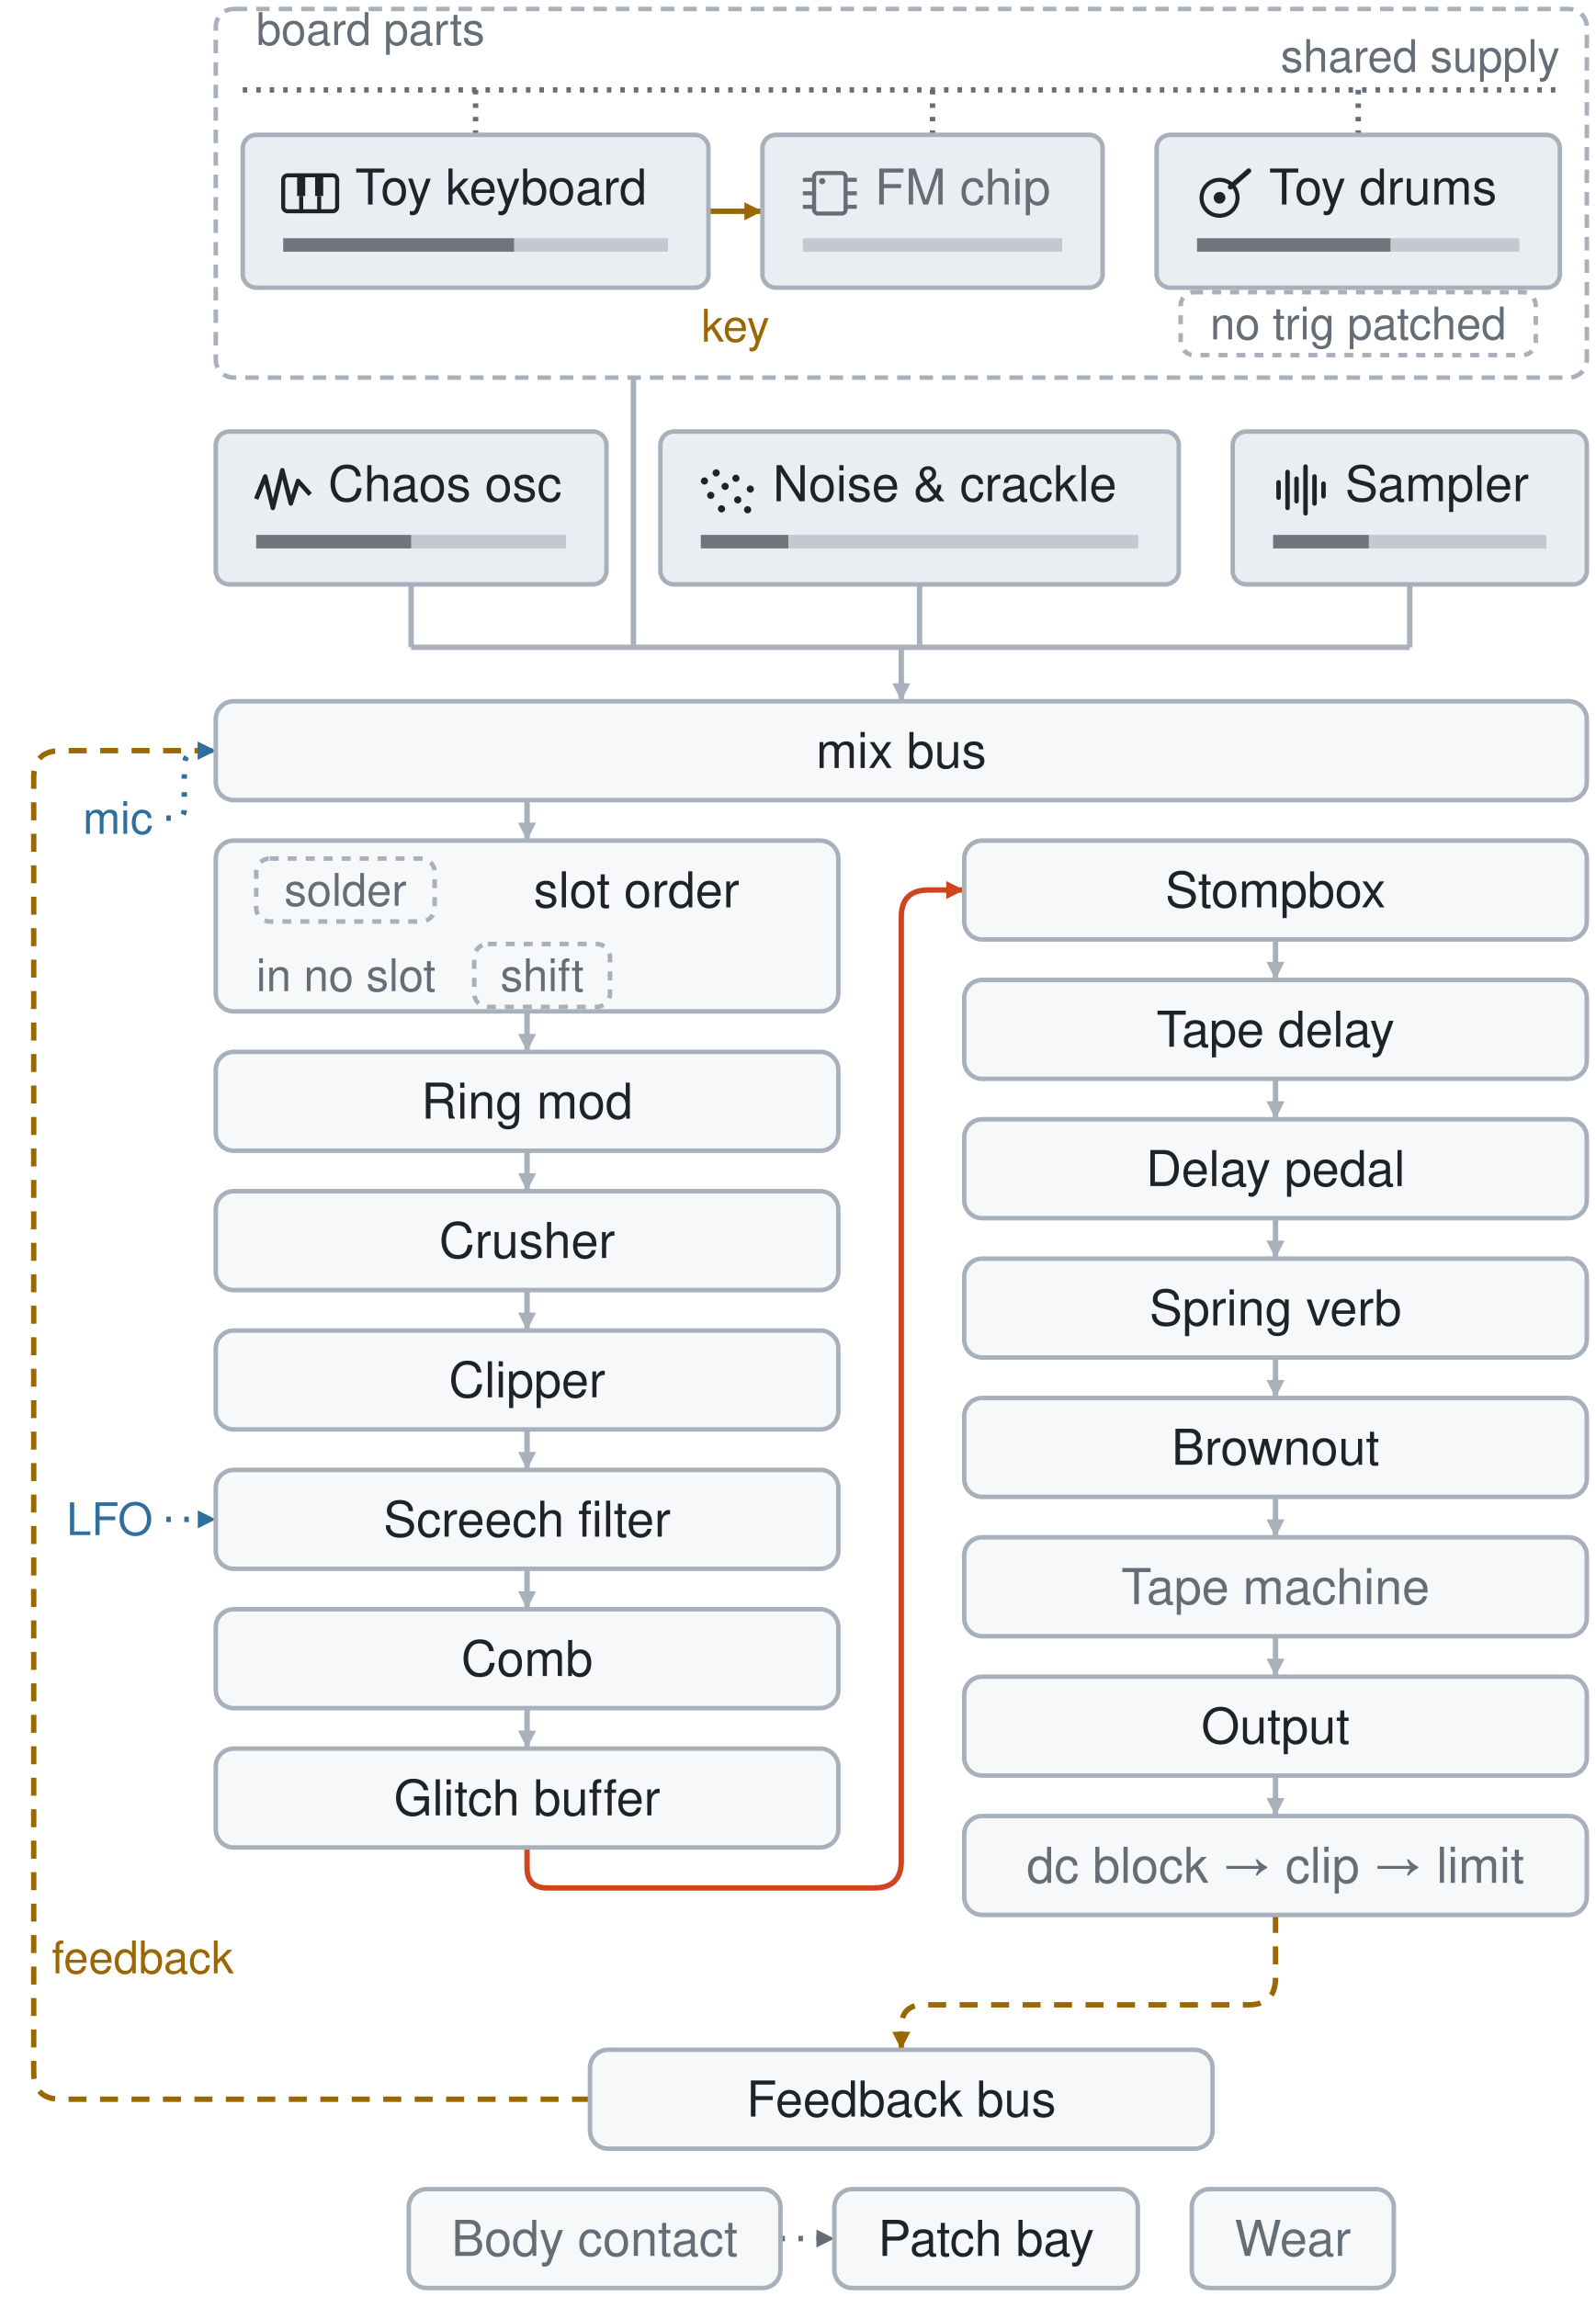
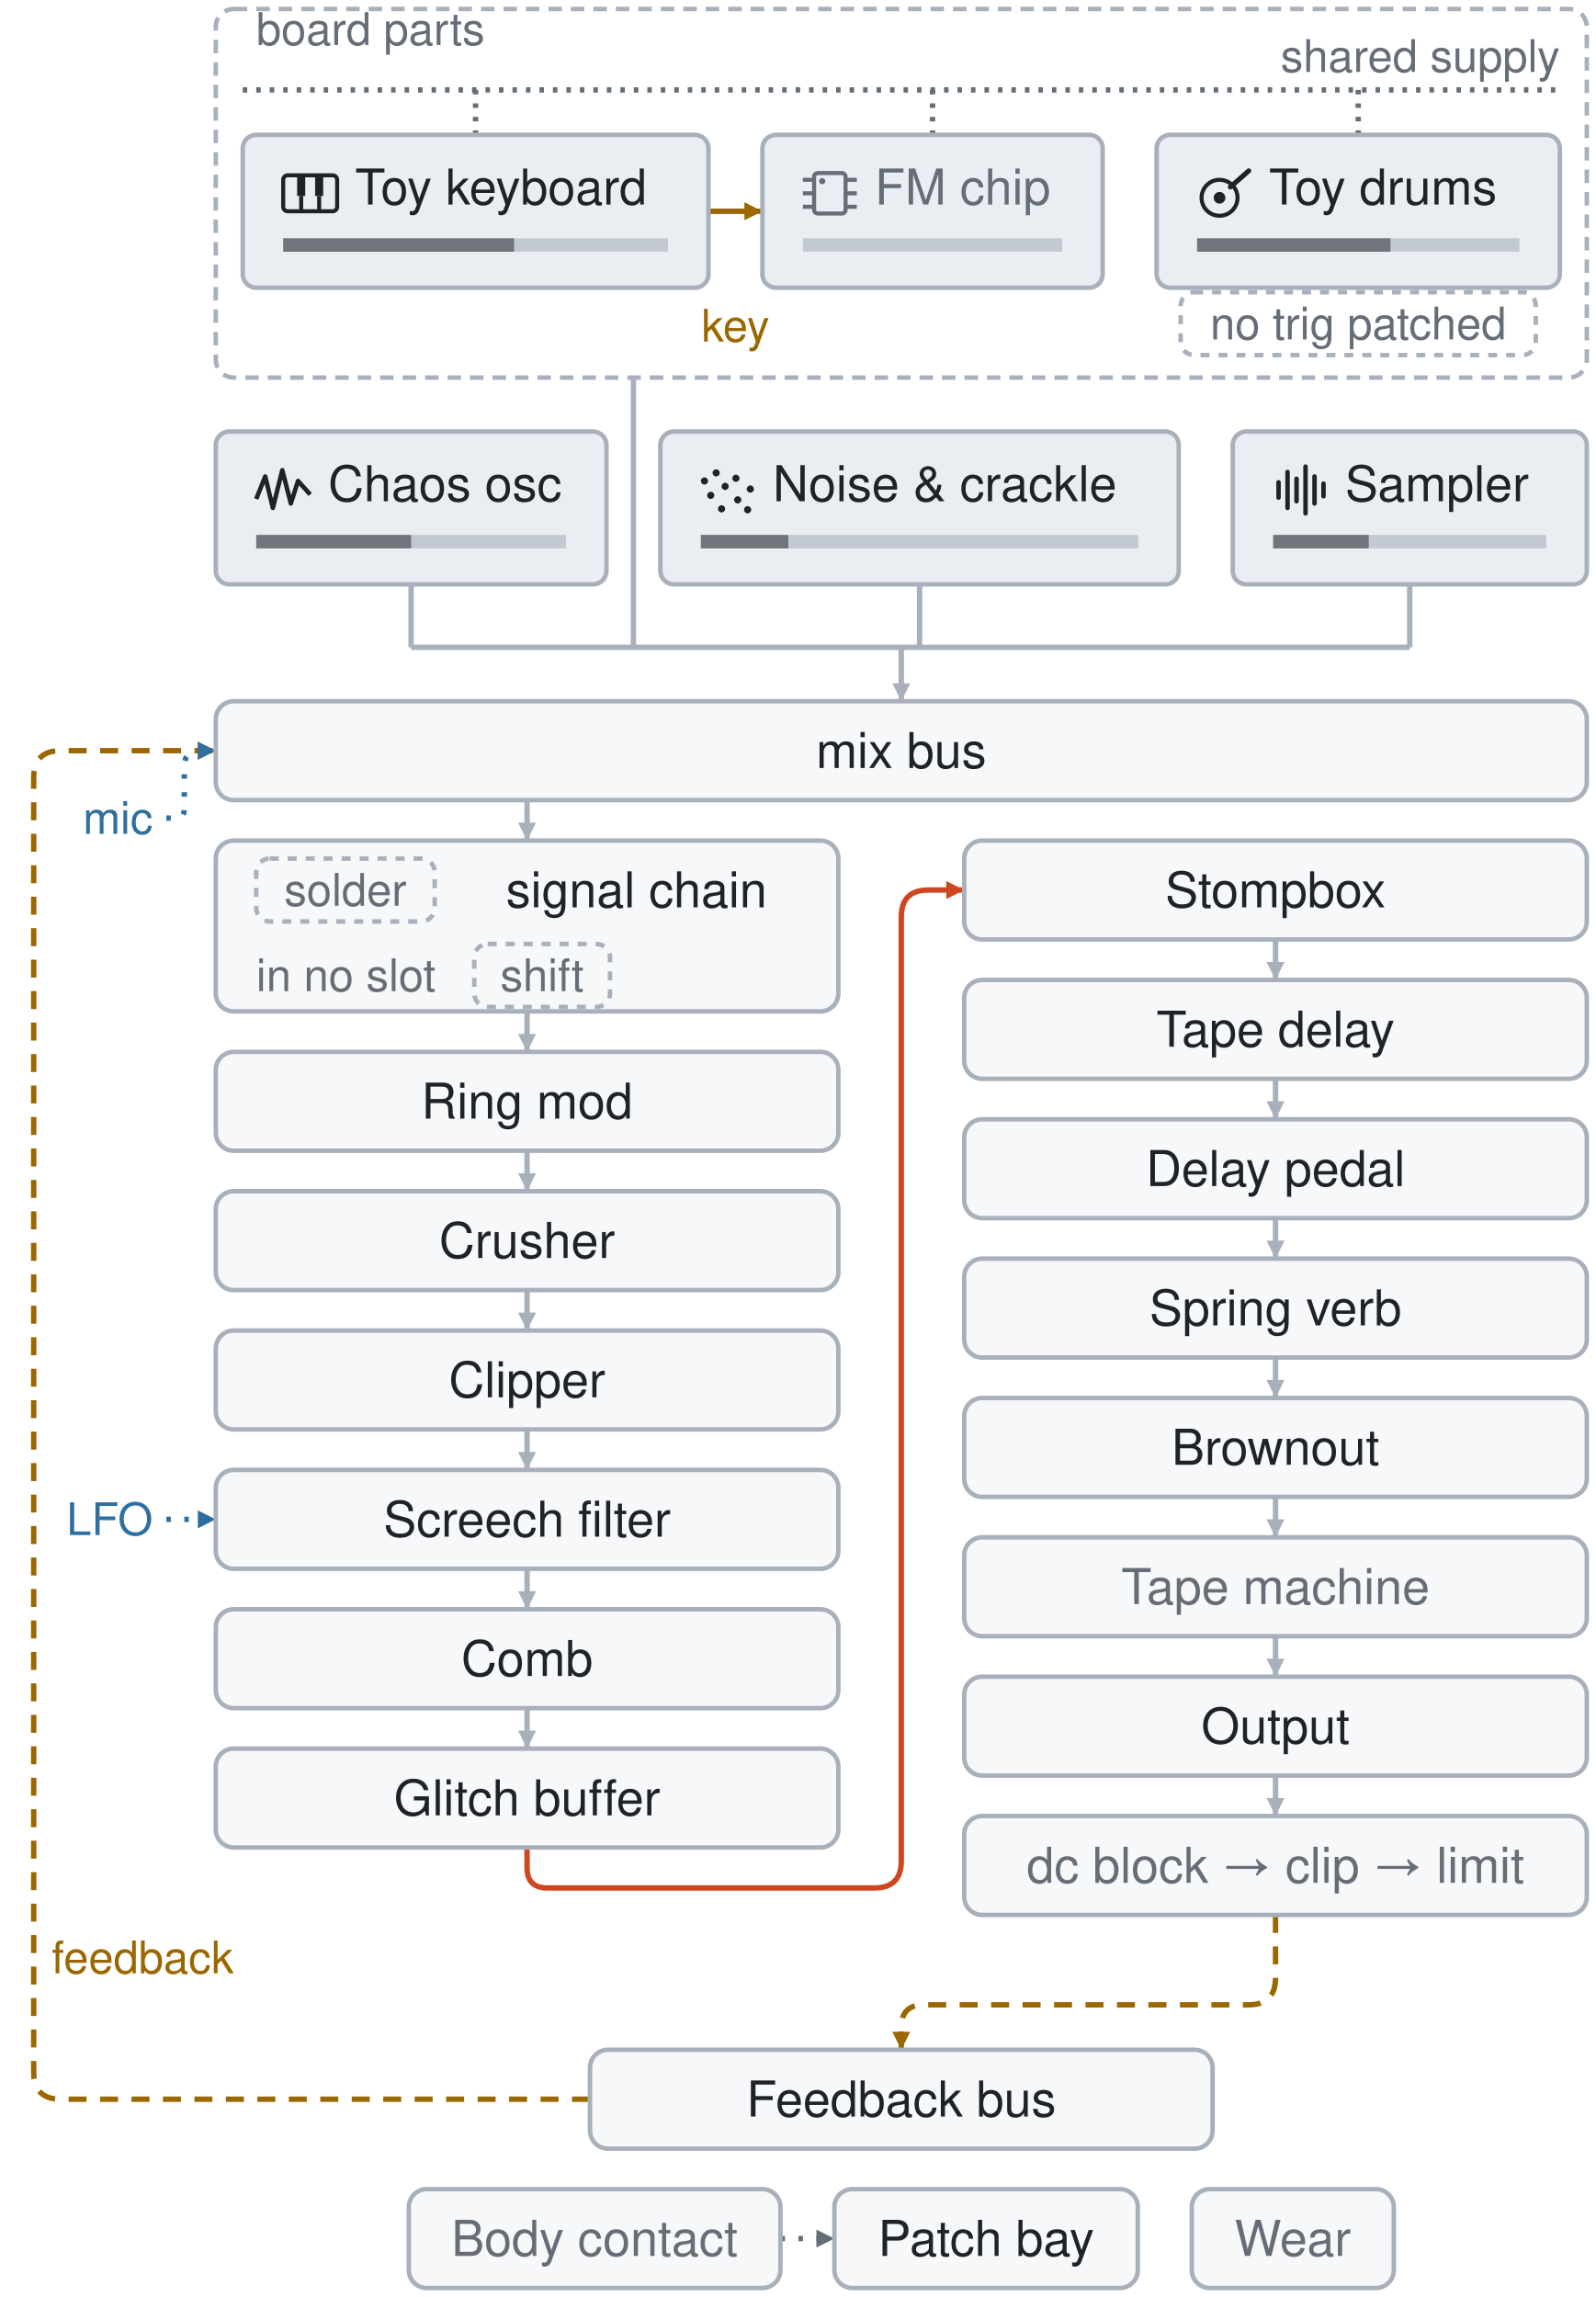
<svg xmlns="http://www.w3.org/2000/svg" viewBox="0 0 355 511" width="355" height="511" font-family="Helvetica, Arial, sans-serif">
  <g class="wire">
    <path class="line" d="M 54 20 L 347 20" fill="none" stroke="#656d76" stroke-width="1.2" stroke-dasharray="1 2" />
    <path class="head" d="" fill="#656d76" />
    <text x="347" y="16" fill="#656d76" font-size="10" text-anchor="end">shared supply</text>
  </g>
  <g class="wire">
    <path class="line" d="M 105.8 20 L 105.8 30" fill="none" stroke="#656d76" stroke-width="1.2" stroke-dasharray="1 2" />
    <path class="head" d="" fill="#656d76" />
  </g>
  <g class="wire">
    <path class="line" d="M 302.15 20 L 302.15 30" fill="none" stroke="#656d76" stroke-width="1.2" stroke-dasharray="1 2" />
    <path class="head" d="" fill="#656d76" />
  </g>
  <g class="wire">
    <path class="line" d="M 207.45 20 L 207.45 30" fill="none" stroke="#656d76" stroke-width="1.2" stroke-dasharray="1 2" />
    <path class="head" d="" fill="#656d76" />
  </g>
  <g class="wire">
    <path class="line" d="M 157.6 47 L 169.6 47" fill="none" stroke="#9a6700" stroke-width="1.2" />
    <path class="head" d="M 169.6 47 L 165.6 49 L 165.6 45 Z" fill="#9a6700" />
    <text x="163.604" y="76" fill="#9a6700" font-size="10" text-anchor="middle">key</text>
  </g>
  <g class="wire">
    <path class="line" d="M 140.91 84 L 140.91 144" fill="none" stroke="#a8b1bb" stroke-width="1.2" />
    <path class="head" d="" fill="#a8b1bb" />
  </g>
  <g class="wire">
    <path class="line" d="M 91.45 130 L 91.45 144" fill="none" stroke="#a8b1bb" stroke-width="1.2" />
    <path class="head" d="" fill="#a8b1bb" />
  </g>
  <g class="wire">
    <path class="line" d="M 204.57 130 L 204.57 144" fill="none" stroke="#a8b1bb" stroke-width="1.2" />
    <path class="head" d="" fill="#a8b1bb" />
  </g>
  <g class="wire">
    <path class="line" d="M 313.61 130 L 313.61 144" fill="none" stroke="#a8b1bb" stroke-width="1.2" />
    <path class="head" d="" fill="#a8b1bb" />
  </g>
  <g class="wire">
    <path class="line" d="M 91.45 144 L 313.61 144" fill="none" stroke="#a8b1bb" stroke-width="1.2" />
    <path class="head" d="" fill="#a8b1bb" />
  </g>
  <g class="wire">
    <path class="line" d="M 200.5 144 L 200.5 156" fill="none" stroke="#a8b1bb" stroke-width="1.2" />
    <path class="head" d="M 200.5 156 L 198.5 152 L 202.5 152 Z" fill="#a8b1bb" />
  </g>
  <g class="wire">
    <path class="line" d="M 117.25 178 L 117.25 187" fill="none" stroke="#a8b1bb" stroke-width="1.2" />
    <path class="head" d="M 117.25 187 L 115.25 183 L 119.25 183 Z" fill="#a8b1bb" />
  </g>
  <g class="wire">
    <path class="line" d="M 117.25 225 L 117.25 234" fill="none" stroke="#a8b1bb" stroke-width="1.2" />
    <path class="head" d="M 117.25 234 L 115.25 230 L 119.25 230 Z" fill="#a8b1bb" />
  </g>
  <g class="wire">
    <path class="line" d="M 117.25 256 L 117.25 265" fill="none" stroke="#a8b1bb" stroke-width="1.2" />
    <path class="head" d="M 117.25 265 L 115.25 261 L 119.25 261 Z" fill="#a8b1bb" />
  </g>
  <g class="wire">
    <path class="line" d="M 117.25 287 L 117.25 296" fill="none" stroke="#a8b1bb" stroke-width="1.2" />
    <path class="head" d="M 117.25 296 L 115.25 292 L 119.25 292 Z" fill="#a8b1bb" />
  </g>
  <g class="wire">
    <path class="line" d="M 117.25 318 L 117.25 327" fill="none" stroke="#a8b1bb" stroke-width="1.2" />
    <path class="head" d="M 117.25 327 L 115.25 323 L 119.25 323 Z" fill="#a8b1bb" />
  </g>
  <g class="wire">
    <path class="line" d="M 117.25 349 L 117.25 358" fill="none" stroke="#a8b1bb" stroke-width="1.2" />
    <path class="head" d="M 117.25 358 L 115.25 354 L 119.25 354 Z" fill="#a8b1bb" />
  </g>
  <g class="wire">
    <path class="line" d="M 117.25 380 L 117.25 389" fill="none" stroke="#a8b1bb" stroke-width="1.2" />
    <path class="head" d="M 117.25 389 L 115.25 385 L 119.25 385 Z" fill="#a8b1bb" />
  </g>
  <g class="wire">
    <path class="line" d="M 283.75 209 L 283.75 218" fill="none" stroke="#a8b1bb" stroke-width="1.2" />
    <path class="head" d="M 283.75 218 L 281.75 214 L 285.75 214 Z" fill="#a8b1bb" />
  </g>
  <g class="wire">
    <path class="line" d="M 283.75 240 L 283.75 249" fill="none" stroke="#a8b1bb" stroke-width="1.2" />
    <path class="head" d="M 283.75 249 L 281.75 245 L 285.75 245 Z" fill="#a8b1bb" />
  </g>
  <g class="wire">
    <path class="line" d="M 283.75 271 L 283.75 280" fill="none" stroke="#a8b1bb" stroke-width="1.2" />
    <path class="head" d="M 283.75 280 L 281.75 276 L 285.75 276 Z" fill="#a8b1bb" />
  </g>
  <g class="wire">
    <path class="line" d="M 283.75 302 L 283.75 311" fill="none" stroke="#a8b1bb" stroke-width="1.2" />
    <path class="head" d="M 283.75 311 L 281.75 307 L 285.75 307 Z" fill="#a8b1bb" />
  </g>
  <g class="wire">
    <path class="line" d="M 283.75 333 L 283.75 342" fill="none" stroke="#a8b1bb" stroke-width="1.2" />
    <path class="head" d="M 283.75 342 L 281.75 338 L 285.75 338 Z" fill="#a8b1bb" />
  </g>
  <g class="wire">
    <path class="line" d="M 283.75 364 L 283.75 373" fill="none" stroke="#a8b1bb" stroke-width="1.2" />
    <path class="head" d="M 283.75 373 L 281.75 369 L 285.75 369 Z" fill="#a8b1bb" />
  </g>
  <g class="wire">
    <path class="line" d="M 283.75 395 L 283.75 404" fill="none" stroke="#a8b1bb" stroke-width="1.2" />
    <path class="head" d="M 283.75 404 L 281.75 400 L 285.75 400 Z" fill="#a8b1bb" />
  </g>
  <g class="wire">
    <path class="line" d="M 117.25 411 L 117.25 415.5 Q 117.25 420 121.75 420 L 194.5 420 Q 200.5 420 200.5 414 L 200.5 204 Q 200.5 198 206.5 198 L 214.5 198" fill="none" stroke="#cf4520" stroke-width="1.2" />
    <path class="head" d="M 214.5 198 L 210.5 200 L 210.5 196 Z" fill="#cf4520" />
  </g>
  <g class="wire">
    <path class="line" d="M 283.75 426 L 283.75 440 Q 283.75 446 277.75 446 L 205.5 446 Q 200.5 446 200.5 451 L 200.5 456" fill="none" stroke="#9a6700" stroke-width="1.2" stroke-dasharray="4 3" />
    <path class="head" d="M 200.5 456 L 198.5 452 L 202.5 452 Z" fill="#9a6700" />
  </g>
  <g class="wire">
    <path class="line" d="M 131.25 467 L 13.5 467 Q 7.5 467 7.5 461 L 7.5 173 Q 7.5 167 13.5 167 L 48 167" fill="none" stroke="#9a6700" stroke-width="1.2" stroke-dasharray="4 3" />
    <path class="head" d="M 48 167 L 44 169 L 44 165 Z" fill="#9a6700" />
    <text x="11.5" y="439" fill="#9a6700" font-size="10" text-anchor="start">feedback</text>
  </g>
  <g class="wire">
    <path class="line" d="M 173.62 498 L 185.62 498" fill="none" stroke="#656d76" stroke-width="1.2" stroke-dasharray="1 3" />
    <path class="head" d="M 185.62 498 L 181.62 500 L 181.62 496 Z" fill="#656d76" />
  </g>
  <g class="wire">
    <path class="line" d="M 37 182 L 39 182 Q 41 182 41 180 L 41 170.5 Q 41 167 44.5 167 L 48 167" fill="none" stroke="#2f6f9f" stroke-width="1.2" stroke-dasharray="1 3" />
    <path class="head" d="M 48 167 L 44 169 L 44 165 Z" fill="#2f6f9f" />
  </g>
  <g class="wire">
    <path class="line" d="M 37 338 L 48 338" fill="none" stroke="#2f6f9f" stroke-width="1.2" stroke-dasharray="1 3" />
    <path class="head" d="M 48 338 L 44 340 L 44 336 Z" fill="#2f6f9f" />
  </g>
  <g class="node">
    <rect x="48" y="2" width="305" height="82" rx="4" fill="none" stroke="#a8b1bb" stroke-dasharray="3 2" />
    <text x="57" y="10" fill="#656d76" font-size="10" text-anchor="start">board parts</text>
  </g>
  <g class="node">
    <rect class="box" x="54" y="30" width="103.604" height="34" rx="3" fill="#eaeef2" stroke="#a8b1bb" stroke-width="1" />
    <g class="glyph">
      <rect x="63" y="39" width="12" height="8" rx="1" fill="none" stroke="#1f2328" stroke-width="0.9" />
      <path d="M 67 43.6 V 47 M 71 43.6 V 47" stroke="#1f2328" stroke-width="0.9" />
      <rect x="66.1" y="39" width="1.8" height="4.6" fill="#1f2328" />
      <rect x="70.1" y="39" width="1.8" height="4.6" fill="#1f2328" />
    </g>
    <text x="79" y="45.5" fill="#1f2328" font-size="11" text-anchor="start">Toy keyboard</text>
    <rect x="63" y="53" width="85.604" height="3" fill="#a8b1bb" fill-opacity="0.6" />
    <rect x="63" y="53" width="51.363" height="3" fill="#1f2328" fill-opacity="0.5" />
  </g>
  <g class="node">
    <rect class="box" x="257.297" y="30" width="89.703" height="34" rx="3" fill="#eaeef2" stroke="#a8b1bb" stroke-width="1" />
    <g class="glyph">
      <circle cx="271.297" cy="44" r="4" fill="none" stroke="#1f2328" stroke-width="0.9" />
      <circle cx="271.297" cy="44" r="1.3" fill="#1f2328" />
      <path d="M 277.797 38 L 273.697 41.6" stroke="#1f2328" stroke-width="1.1" stroke-linecap="round" />
    </g>
    <text x="282.297" y="45.5" fill="#1f2328" font-size="11" text-anchor="start">Toy drums</text>
    <rect x="266.297" y="53" width="71.703" height="3" fill="#a8b1bb" fill-opacity="0.6" />
    <rect x="266.297" y="53" width="43.022" height="3" fill="#1f2328" fill-opacity="0.5" />
  </g>
  <g class="node">
    <rect class="box" x="169.604" y="30" width="75.692" height="34" rx="3" fill="#eaeef2" stroke="#a8b1bb" stroke-width="1" />
    <g class="glyph">
      <rect x="181.104" y="38.5" width="7" height="9" rx="0.8" fill="none" stroke="#656d76" stroke-width="0.9" />
      <path d="M 178.604 40 h 2.5 M 188.104 40 h 2.5 M 178.604 43 h 2.5 M 188.104 43 h 2.5 M 178.604 46 h 2.5 M 188.104 46 h 2.5" stroke="#656d76" stroke-width="0.9" />
      <circle cx="182.904" cy="40.3" r="0.7" fill="#656d76" />
    </g>
    <text x="194.604" y="45.5" fill="#656d76" font-size="11" text-anchor="start">FM chip</text>
    <rect x="178.604" y="53" width="57.692" height="3" fill="#a8b1bb" fill-opacity="0.6" />
  </g>
  <g class="node">
    <rect class="box" x="48" y="96" width="86.908" height="34" rx="3" fill="#eaeef2" stroke="#a8b1bb" stroke-width="1" />
    <g class="glyph">
      <path d="M 57 111 L 59 106 L 60.7 113 L 62.8 104.6 L 64.7 112 L 66.3 107 L 69 110" fill="none" stroke="#1f2328" stroke-width="1" stroke-linejoin="round" />
    </g>
    <text x="73" y="111.5" fill="#1f2328" font-size="11" text-anchor="start">Chaos osc</text>
    <rect x="57" y="119" width="68.908" height="3" fill="#a8b1bb" fill-opacity="0.6" />
    <rect x="57" y="119" width="34.454" height="3" fill="#1f2328" fill-opacity="0.5" />
  </g>
  <g class="node">
    <rect class="box" x="146.908" y="96" width="115.317" height="34" rx="3" fill="#eaeef2" stroke="#a8b1bb" stroke-width="1" />
    <g class="glyph">
      <path d="M 156.708 106.2 a 0.8 0.8 0 1 0 0.01 0 M 159.308 104.4 a 0.8 0.8 0 1 0 0.01 0 M 158.108 109.4 a 0.8 0.8 0 1 0 0.01 0 M 161.308 107.4 a 0.8 0.8 0 1 0 0.01 0 M 160.508 112.4 a 0.8 0.8 0 1 0 0.01 0 M 163.708 105.6 a 0.8 0.8 0 1 0 0.01 0 M 164.108 110.4 a 0.8 0.8 0 1 0 0.01 0 M 166.908 108 a 0.8 0.8 0 1 0 0.01 0 M 166.308 112.6 a 0.8 0.8 0 1 0 0.01 0" fill="#1f2328" />
    </g>
    <text x="171.908" y="111.5" fill="#1f2328" font-size="11" text-anchor="start">Noise &amp; crackle</text>
    <rect x="155.908" y="119" width="97.317" height="3" fill="#a8b1bb" fill-opacity="0.6" />
    <rect x="155.908" y="119" width="19.463" height="3" fill="#1f2328" fill-opacity="0.5" />
  </g>
  <g class="node">
    <rect class="box" x="274.225" y="96" width="78.775" height="34" rx="3" fill="#eaeef2" stroke="#a8b1bb" stroke-width="1" />
    <g class="glyph">
      <path d="M 284.425 107.3 v 3.4 M 286.425 105 v 8 M 288.425 106.5 v 5 M 290.425 103.8 v 10.4 M 292.425 106 v 6 M 294.425 107.6 v 2.8" stroke="#1f2328" stroke-width="1" stroke-linecap="round" />
    </g>
    <text x="299.225" y="111.5" fill="#1f2328" font-size="11" text-anchor="start">Sampler</text>
    <rect x="283.225" y="119" width="60.775" height="3" fill="#a8b1bb" fill-opacity="0.6" />
    <rect x="283.225" y="119" width="21.271" height="3" fill="#1f2328" fill-opacity="0.5" />
  </g>
  <g class="node">
    <rect class="box" x="48" y="156" width="305" height="22" rx="4" fill="#f6f8fa" stroke="#a8b1bb" stroke-width="1" />
    <text x="200.5" y="170.85" fill="#1f2328" font-size="11" text-anchor="middle">mix bus</text>
  </g>
  <g class="node">
    <rect class="box" x="48" y="187" width="138.5" height="38" rx="4" fill="#f6f8fa" stroke="#a8b1bb" stroke-width="1" />
-     <text x="141.6" y="201.85" fill="#1f2328" font-size="11" text-anchor="middle">slot order</text>
+     <text x="141.6" y="201.85" fill="#1f2328" font-size="11" text-anchor="middle">signal chain</text>
  </g>
  <g class="node">
    <rect class="box" x="48" y="234" width="138.5" height="22" rx="4" fill="#f6f8fa" stroke="#a8b1bb" stroke-width="1" />
    <text x="117.25" y="248.85" fill="#1f2328" font-size="11" text-anchor="middle">Ring mod</text>
  </g>
  <g class="node">
    <rect class="box" x="48" y="265" width="138.5" height="22" rx="4" fill="#f6f8fa" stroke="#a8b1bb" stroke-width="1" />
    <text x="117.25" y="279.85" fill="#1f2328" font-size="11" text-anchor="middle">Crusher</text>
  </g>
  <g class="node">
    <rect class="box" x="48" y="296" width="138.5" height="22" rx="4" fill="#f6f8fa" stroke="#a8b1bb" stroke-width="1" />
    <text x="117.25" y="310.85" fill="#1f2328" font-size="11" text-anchor="middle">Clipper</text>
  </g>
  <g class="node">
    <rect class="box" x="48" y="327" width="138.5" height="22" rx="4" fill="#f6f8fa" stroke="#a8b1bb" stroke-width="1" />
    <text x="117.25" y="341.85" fill="#1f2328" font-size="11" text-anchor="middle">Screech filter</text>
  </g>
  <g class="node">
    <rect class="box" x="48" y="358" width="138.5" height="22" rx="4" fill="#f6f8fa" stroke="#a8b1bb" stroke-width="1" />
    <text x="117.25" y="372.85" fill="#1f2328" font-size="11" text-anchor="middle">Comb</text>
  </g>
  <g class="node">
    <rect class="box" x="48" y="389" width="138.5" height="22" rx="4" fill="#f6f8fa" stroke="#a8b1bb" stroke-width="1" />
    <text x="117.25" y="403.85" fill="#1f2328" font-size="11" text-anchor="middle">Glitch buffer</text>
  </g>
  <g class="node">
    <rect class="box" x="214.5" y="187" width="138.5" height="22" rx="4" fill="#f6f8fa" stroke="#a8b1bb" stroke-width="1" />
    <text x="283.75" y="201.85" fill="#1f2328" font-size="11" text-anchor="middle">Stompbox</text>
  </g>
  <g class="node">
    <rect class="box" x="214.5" y="218" width="138.5" height="22" rx="4" fill="#f6f8fa" stroke="#a8b1bb" stroke-width="1" />
    <text x="283.75" y="232.85" fill="#1f2328" font-size="11" text-anchor="middle">Tape delay</text>
  </g>
  <g class="node">
    <rect class="box" x="214.5" y="249" width="138.5" height="22" rx="4" fill="#f6f8fa" stroke="#a8b1bb" stroke-width="1" />
    <text x="283.75" y="263.85" fill="#1f2328" font-size="11" text-anchor="middle">Delay pedal</text>
  </g>
  <g class="node">
    <rect class="box" x="214.5" y="280" width="138.5" height="22" rx="4" fill="#f6f8fa" stroke="#a8b1bb" stroke-width="1" />
    <text x="283.75" y="294.85" fill="#1f2328" font-size="11" text-anchor="middle">Spring verb</text>
  </g>
  <g class="node">
    <rect class="box" x="214.5" y="311" width="138.5" height="22" rx="4" fill="#f6f8fa" stroke="#a8b1bb" stroke-width="1" />
    <text x="283.75" y="325.85" fill="#1f2328" font-size="11" text-anchor="middle">Brownout</text>
  </g>
  <g class="node">
    <rect class="box" x="214.5" y="342" width="138.5" height="22" rx="4" fill="#f6f8fa" stroke="#a8b1bb" stroke-width="1" />
    <text x="283.75" y="356.85" fill="#656d76" font-size="11" text-anchor="middle">Tape machine</text>
  </g>
  <g class="node">
    <rect class="box" x="214.5" y="373" width="138.5" height="22" rx="4" fill="#f6f8fa" stroke="#a8b1bb" stroke-width="1" />
    <text x="283.75" y="387.85" fill="#1f2328" font-size="11" text-anchor="middle">Output</text>
  </g>
  <g class="node">
    <rect class="box" x="214.5" y="404" width="138.5" height="22" rx="4" fill="#f6f8fa" stroke="#a8b1bb" stroke-width="1" />
    <text x="283.75" y="418.85" fill="#656d76" font-size="11" text-anchor="middle">dc block → clip → limit</text>
  </g>
  <g class="node">
    <rect class="box" x="131.25" y="456" width="138.5" height="22" rx="4" fill="#f6f8fa" stroke="#a8b1bb" stroke-width="1" />
    <text x="200.5" y="470.85" fill="#1f2328" font-size="11" text-anchor="middle">Feedback bus</text>
  </g>
  <g class="node">
    <rect class="box" x="90.935" y="487" width="82.68" height="22" rx="4" fill="#f6f8fa" stroke="#a8b1bb" stroke-width="1" />
    <text x="132.275" y="501.85" fill="#656d76" font-size="11" text-anchor="middle">Body contact</text>
  </g>
  <g class="node">
    <rect class="box" x="185.615" y="487" width="67.5" height="22" rx="4" fill="#f6f8fa" stroke="#a8b1bb" stroke-width="1" />
    <text x="219.365" y="501.85" fill="#1f2328" font-size="11" text-anchor="middle">Patch bay</text>
  </g>
  <g class="node">
    <rect class="box" x="265.115" y="487" width="44.95" height="22" rx="4" fill="#f6f8fa" stroke="#a8b1bb" stroke-width="1" />
    <text x="287.59" y="501.85" fill="#656d76" font-size="11" text-anchor="middle">Wear</text>
  </g>
  <g class="node">
    <rect class="box" x="105.5" y="210" width="30.2" height="14" rx="3" fill="none" stroke="#a8b1bb" stroke-dasharray="2 2" />
    <text x="120.6" y="220.5" fill="#656d76" font-size="10" text-anchor="middle">shift</text>
  </g>
  <g class="tap">
    <text x="57" y="220.5" fill="#656d76" font-size="10" text-anchor="start">in no slot</text>
  </g>
  <g class="node">
    <rect class="box" x="57" y="191" width="39.7" height="14" rx="3" fill="none" stroke="#a8b1bb" stroke-dasharray="2 2" />
    <text x="76.85" y="201.5" fill="#656d76" font-size="10" text-anchor="middle">solder</text>
  </g>
  <g class="node">
    <rect class="box" x="262.648" y="65" width="79" height="14" rx="3" fill="none" stroke="#a8b1bb" stroke-dasharray="2 2" />
    <text x="302.148" y="75.5" fill="#656d76" font-size="10" text-anchor="middle">no trig patched</text>
  </g>
  <g class="tap">
    <text x="34" y="185.5" fill="#2f6f9f" font-size="10" text-anchor="end">mic</text>
  </g>
  <g class="tap">
    <text x="34" y="341.5" fill="#2f6f9f" font-size="10" text-anchor="end">LFO</text>
  </g>
</svg>
